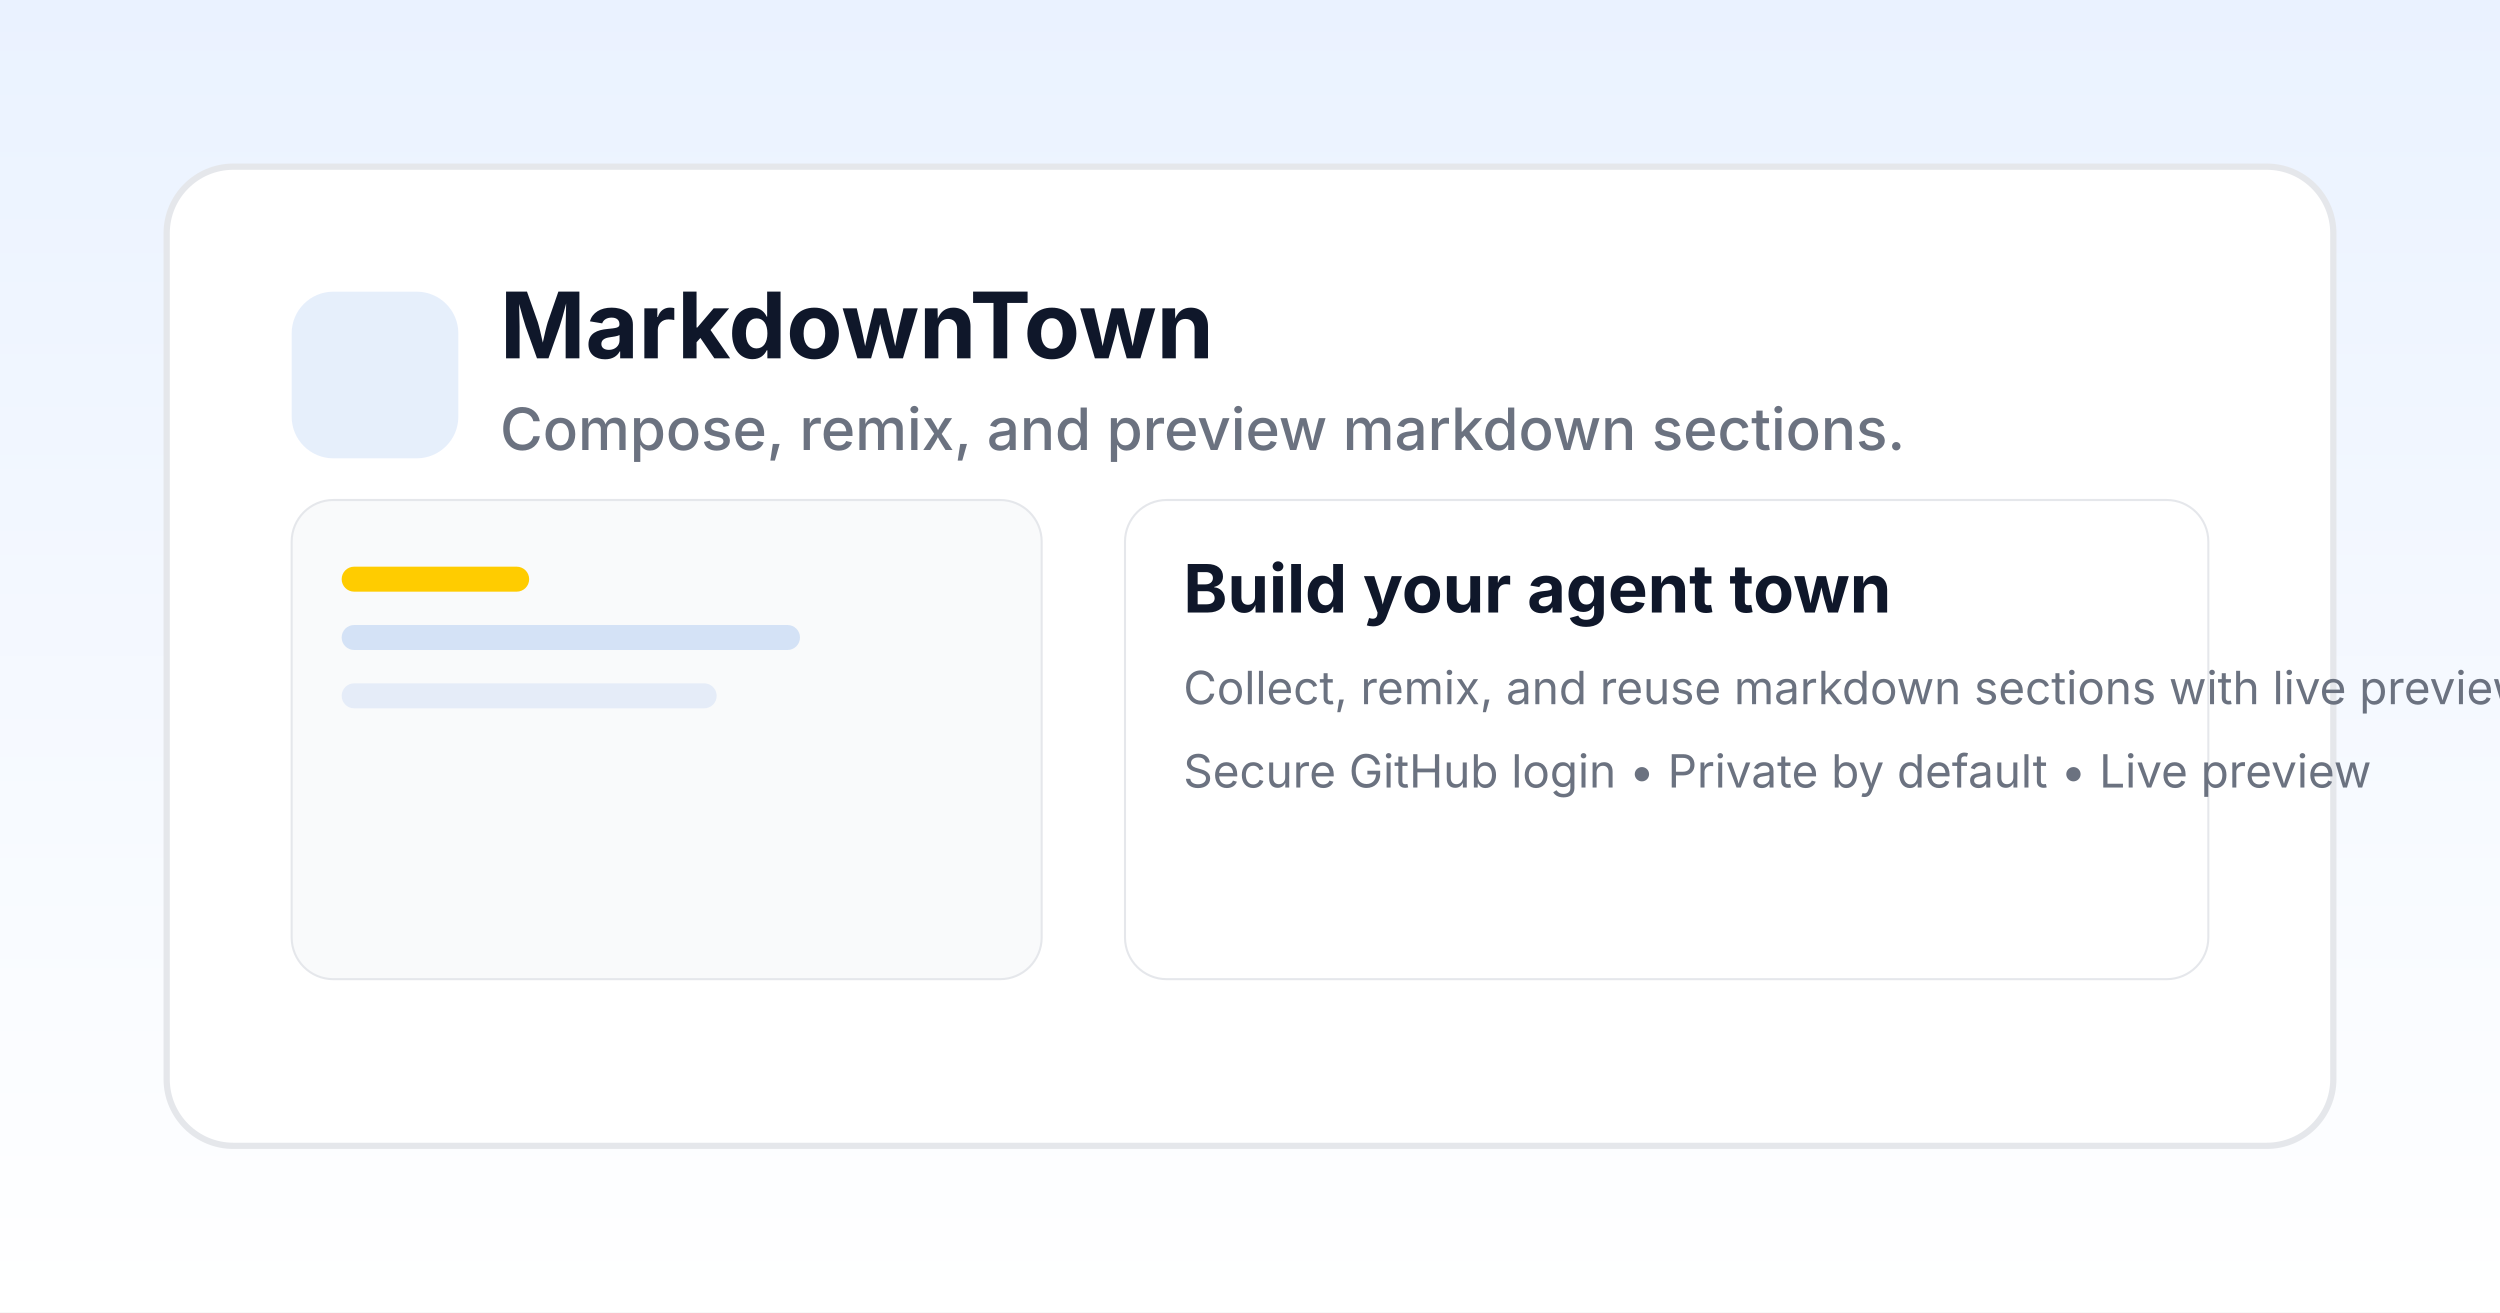
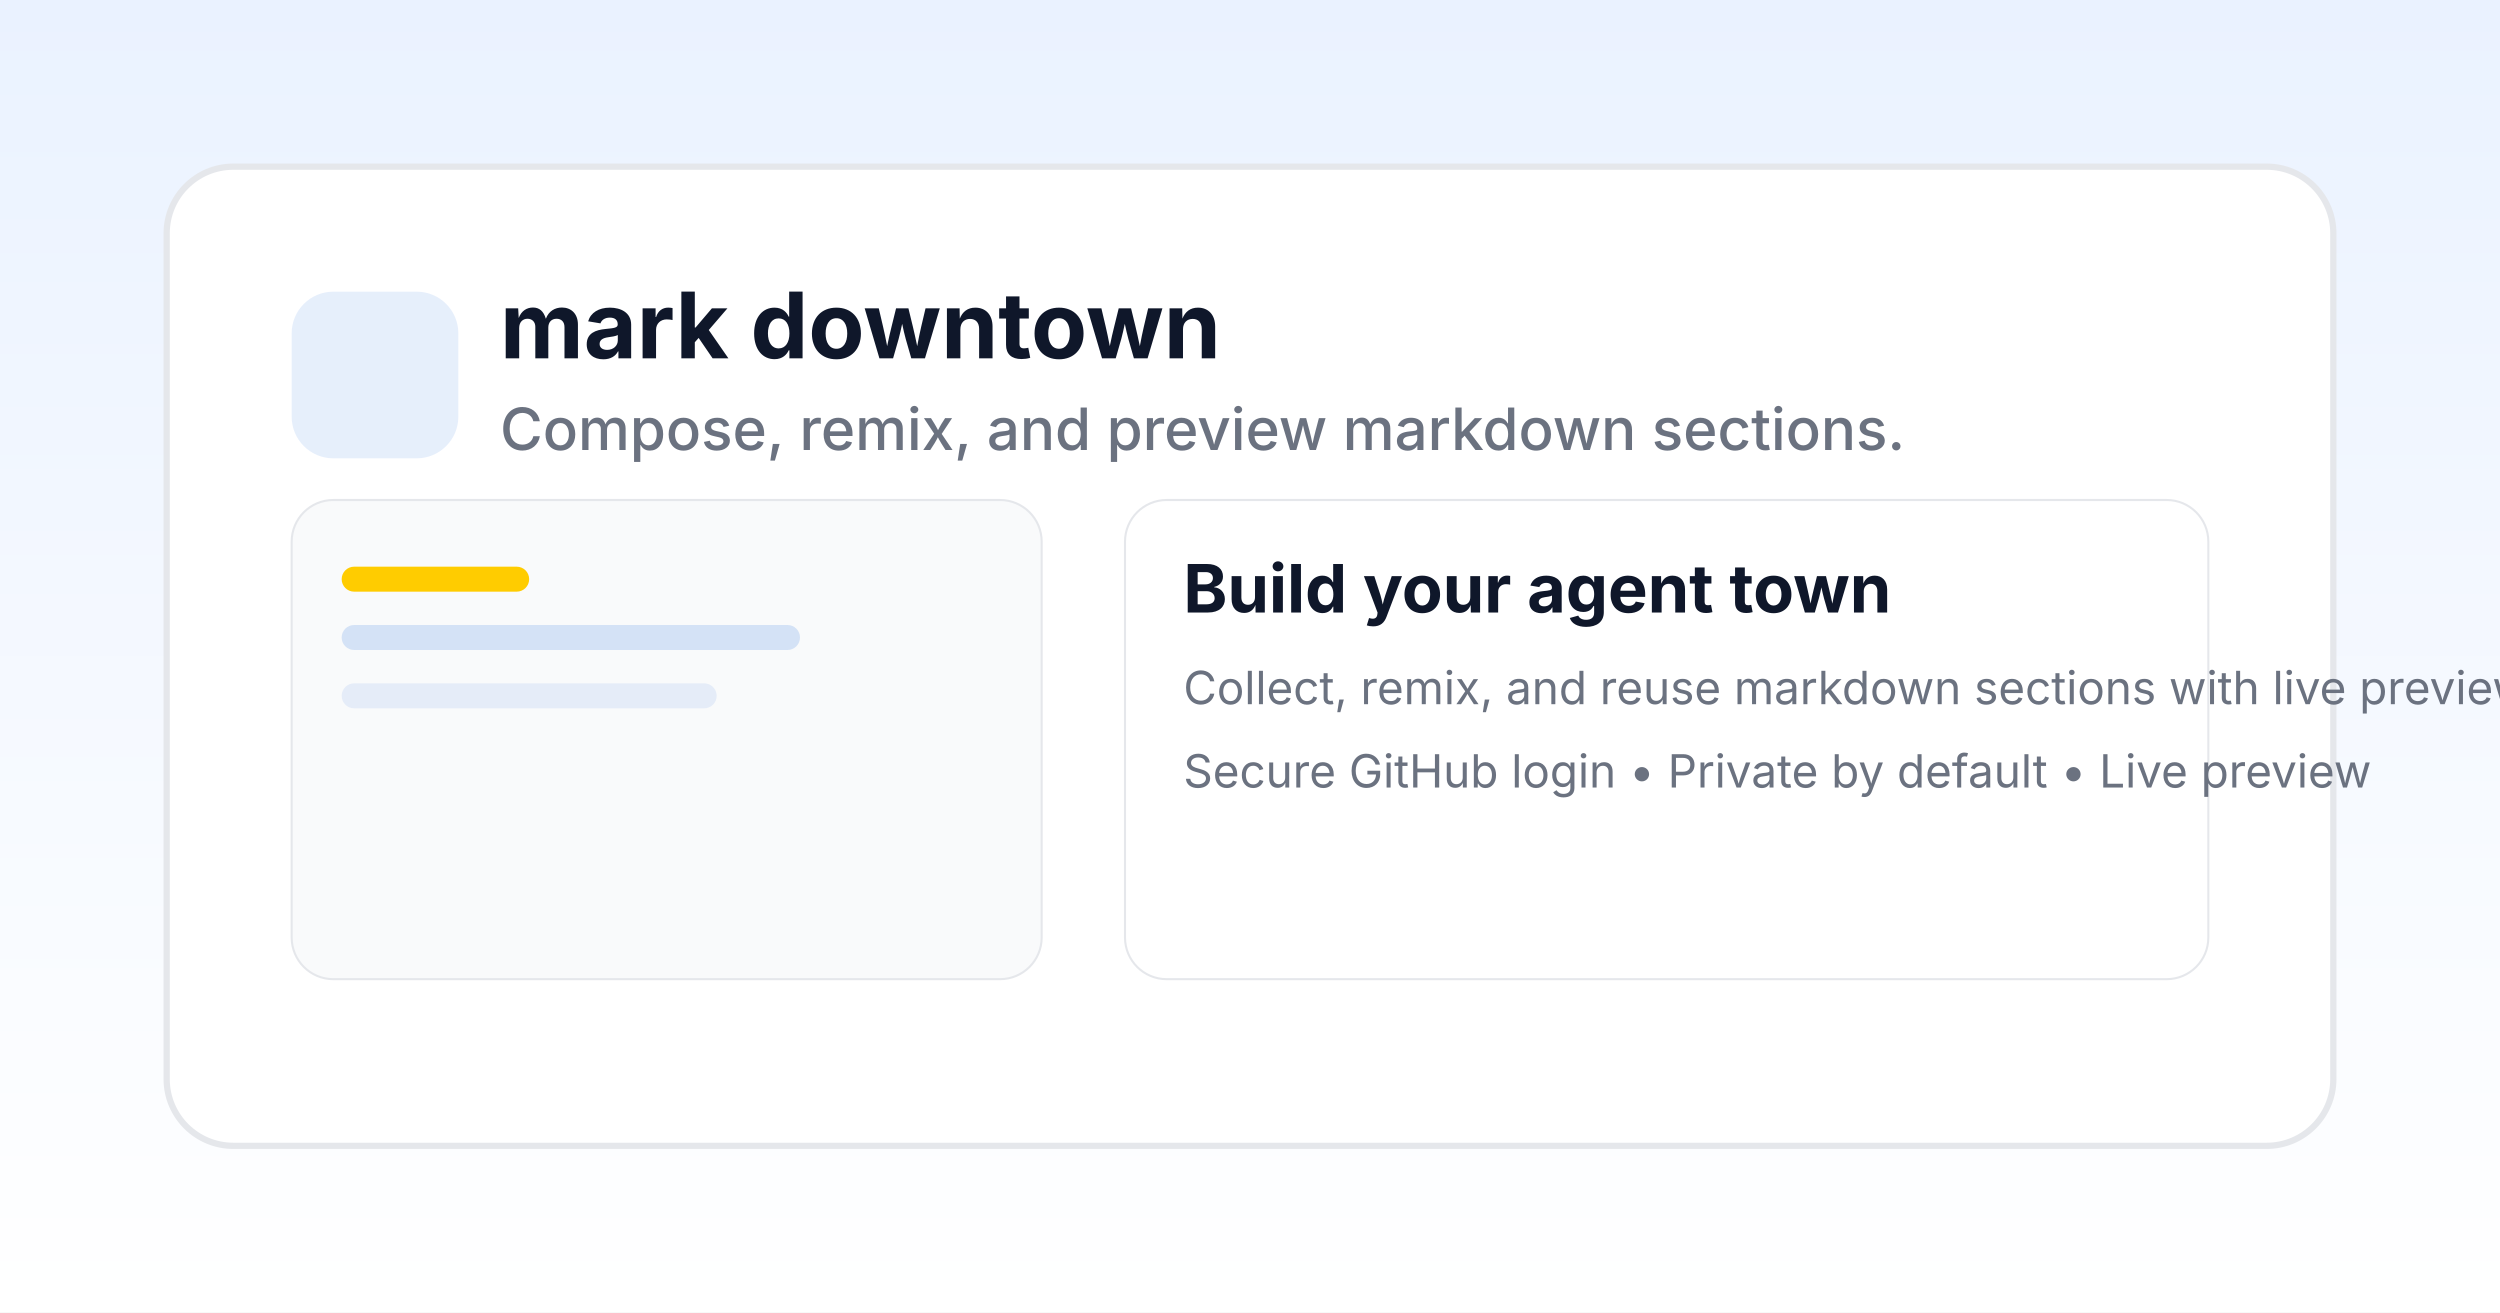
<svg xmlns="http://www.w3.org/2000/svg" width="1200" height="630" viewBox="0 0 1200 630" fill="none">
  <defs>
    <linearGradient id="bg" x1="0" y1="0" x2="0" y2="1">
      <stop offset="0%" stop-color="#EAF2FF" />
      <stop offset="100%" stop-color="#FFFFFF" />
    </linearGradient>
  </defs>
  <rect width="1200" height="630" fill="url(#bg)" />
  <rect x="80" y="80" width="1040" height="470" rx="32" fill="#FFFFFF" stroke="#E5E7EB" stroke-width="3" />
  <g transform="translate(140 140)">
    <rect x="0" y="0" width="80" height="80" rx="20" fill="#0057D9" opacity="0.1" />
-     <text x="100" y="32" fill="#0F172A" font-family="'Inter', 'Segoe UI', sans-serif" font-size="44" font-weight="700">MarkdownTown</text>
+     <text x="100" y="32" fill="#0F172A" font-family="'Inter', 'Segoe UI', sans-serif" font-size="44" font-weight="700">mark downtown</text>
    <text x="100" y="76" fill="#6B7280" font-family="'Inter', 'Segoe UI', sans-serif" font-size="28" font-weight="500">Compose, remix, and preview markdown sections.</text>
  </g>
  <g transform="translate(140 240)">
    <rect x="0" y="0" width="360" height="230" rx="20" fill="#F9FAFB" stroke="#E5E7EB" />
    <rect x="24" y="32" width="90" height="12" rx="6" fill="#FFCC00" />
    <rect x="24" y="60" width="220" height="12" rx="6" fill="rgba(0,87,217,0.15)" />
    <rect x="24" y="88" width="180" height="12" rx="6" fill="rgba(0,87,217,0.08)" />
  </g>
  <g transform="translate(540 240)">
    <rect x="0" y="0" width="520" height="230" rx="20" fill="#FFFFFF" stroke="#E5E7EB" />
    <text x="28" y="54" fill="#0F172A" font-family="'Inter', 'Segoe UI', sans-serif" font-size="32" font-weight="700">Build your agent town</text>
    <text x="28" y="98" fill="#6B7280" font-family="'Inter', 'Segoe UI', sans-serif" font-size="22">Collect, remix, and reuse markdown sections with live preview.</text>
    <text x="28" y="138" fill="#6B7280" font-family="'Inter', 'Segoe UI', sans-serif" font-size="22">Secure GitHub login • Private by default • Live preview</text>
  </g>
</svg>
